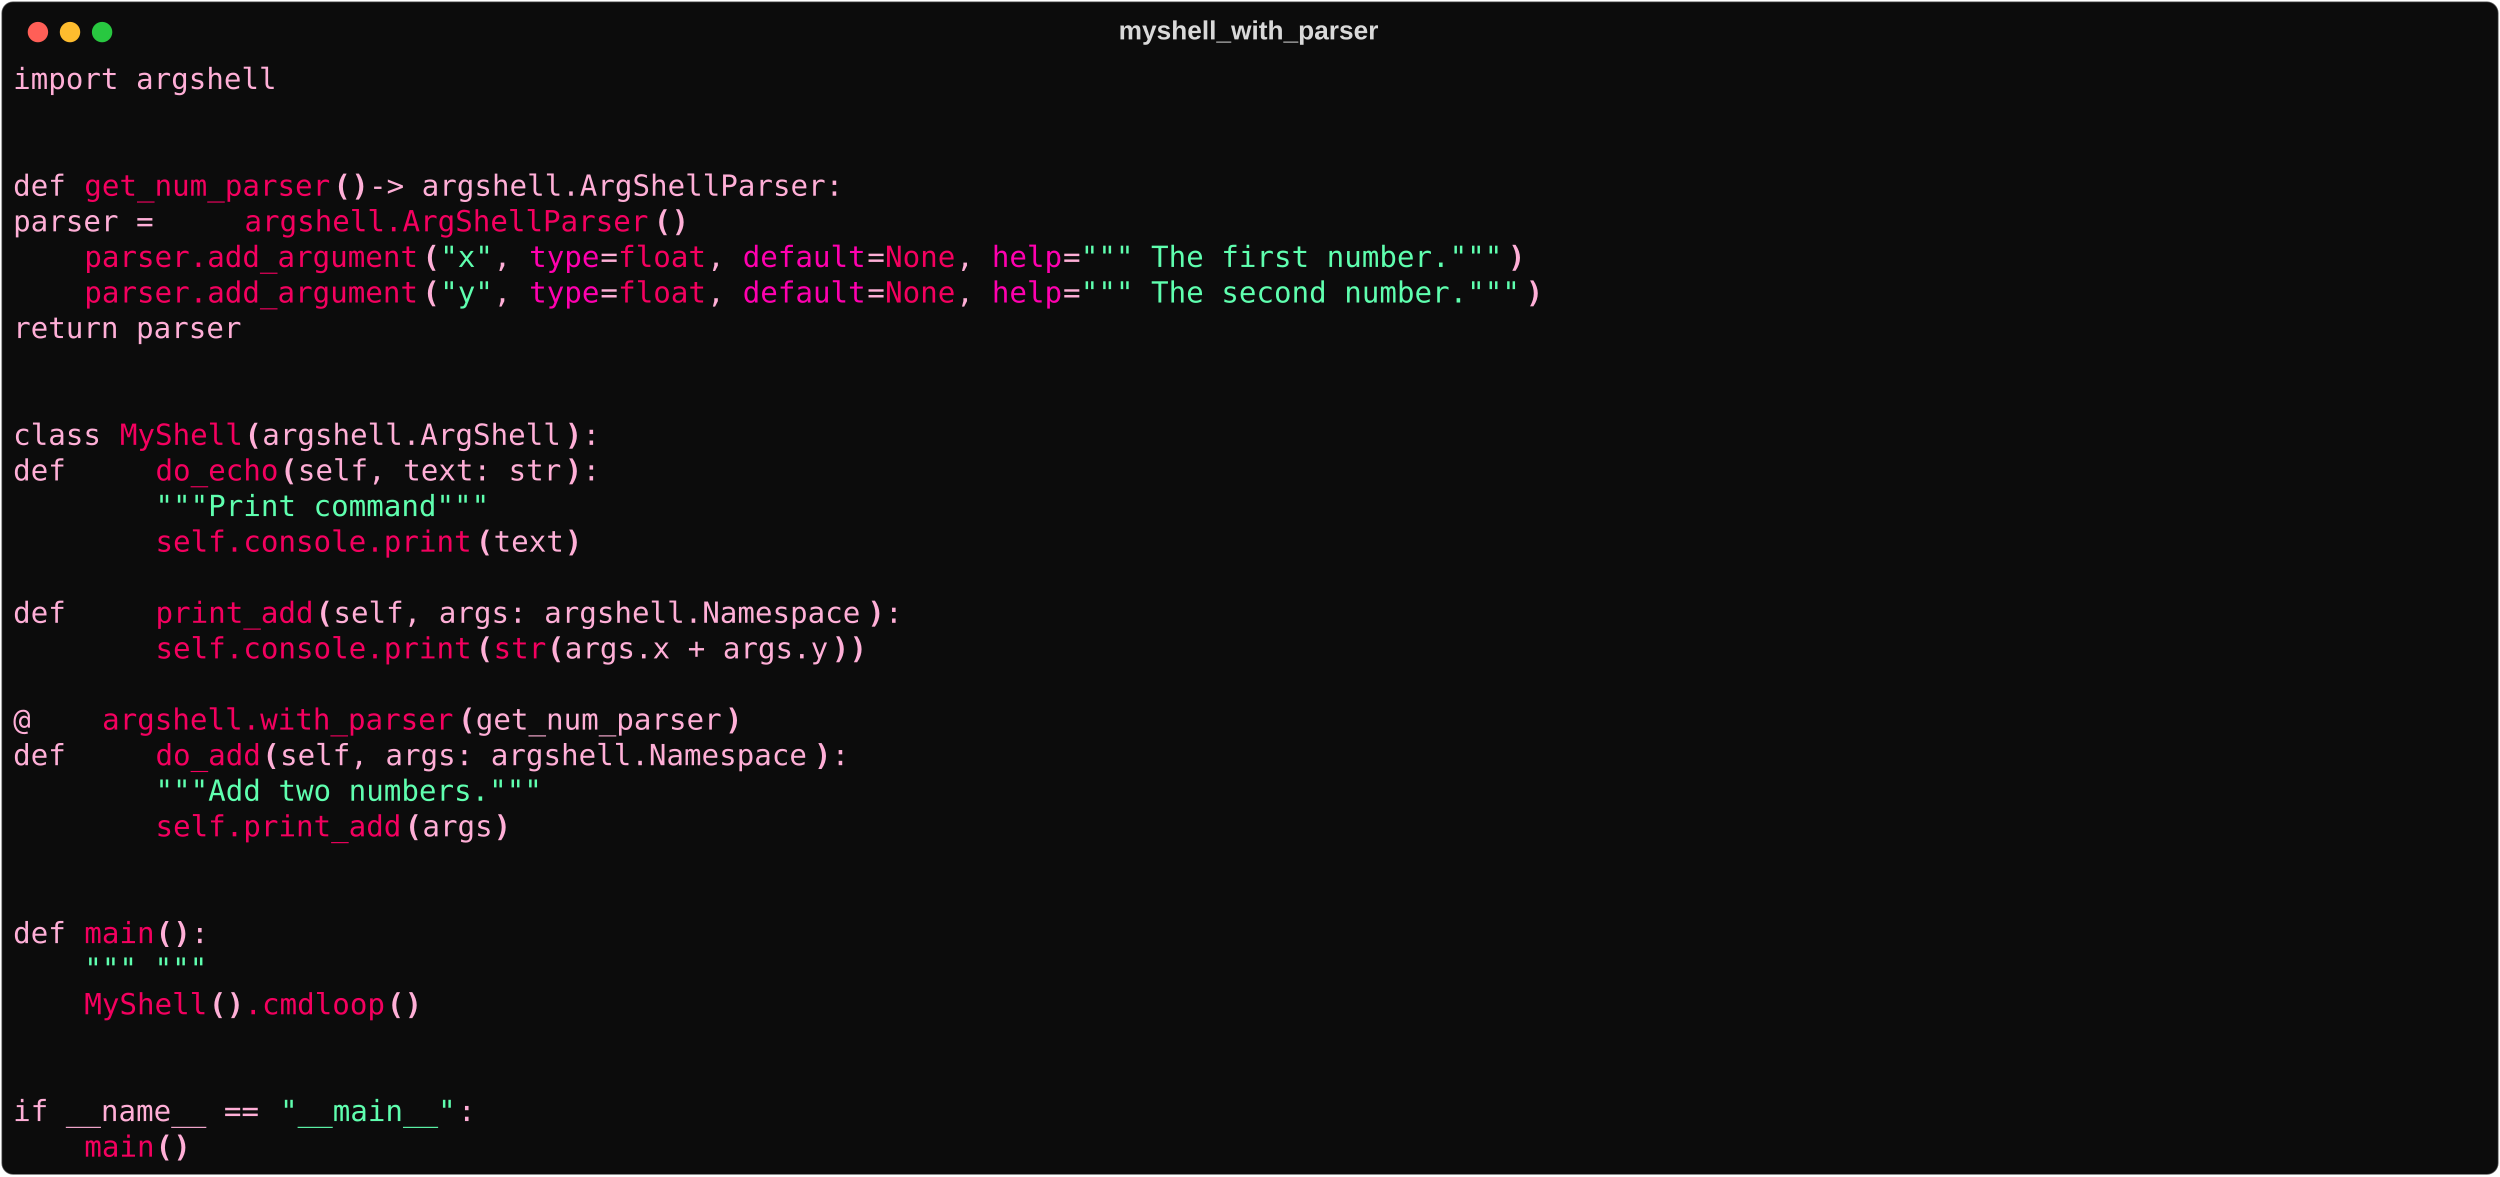
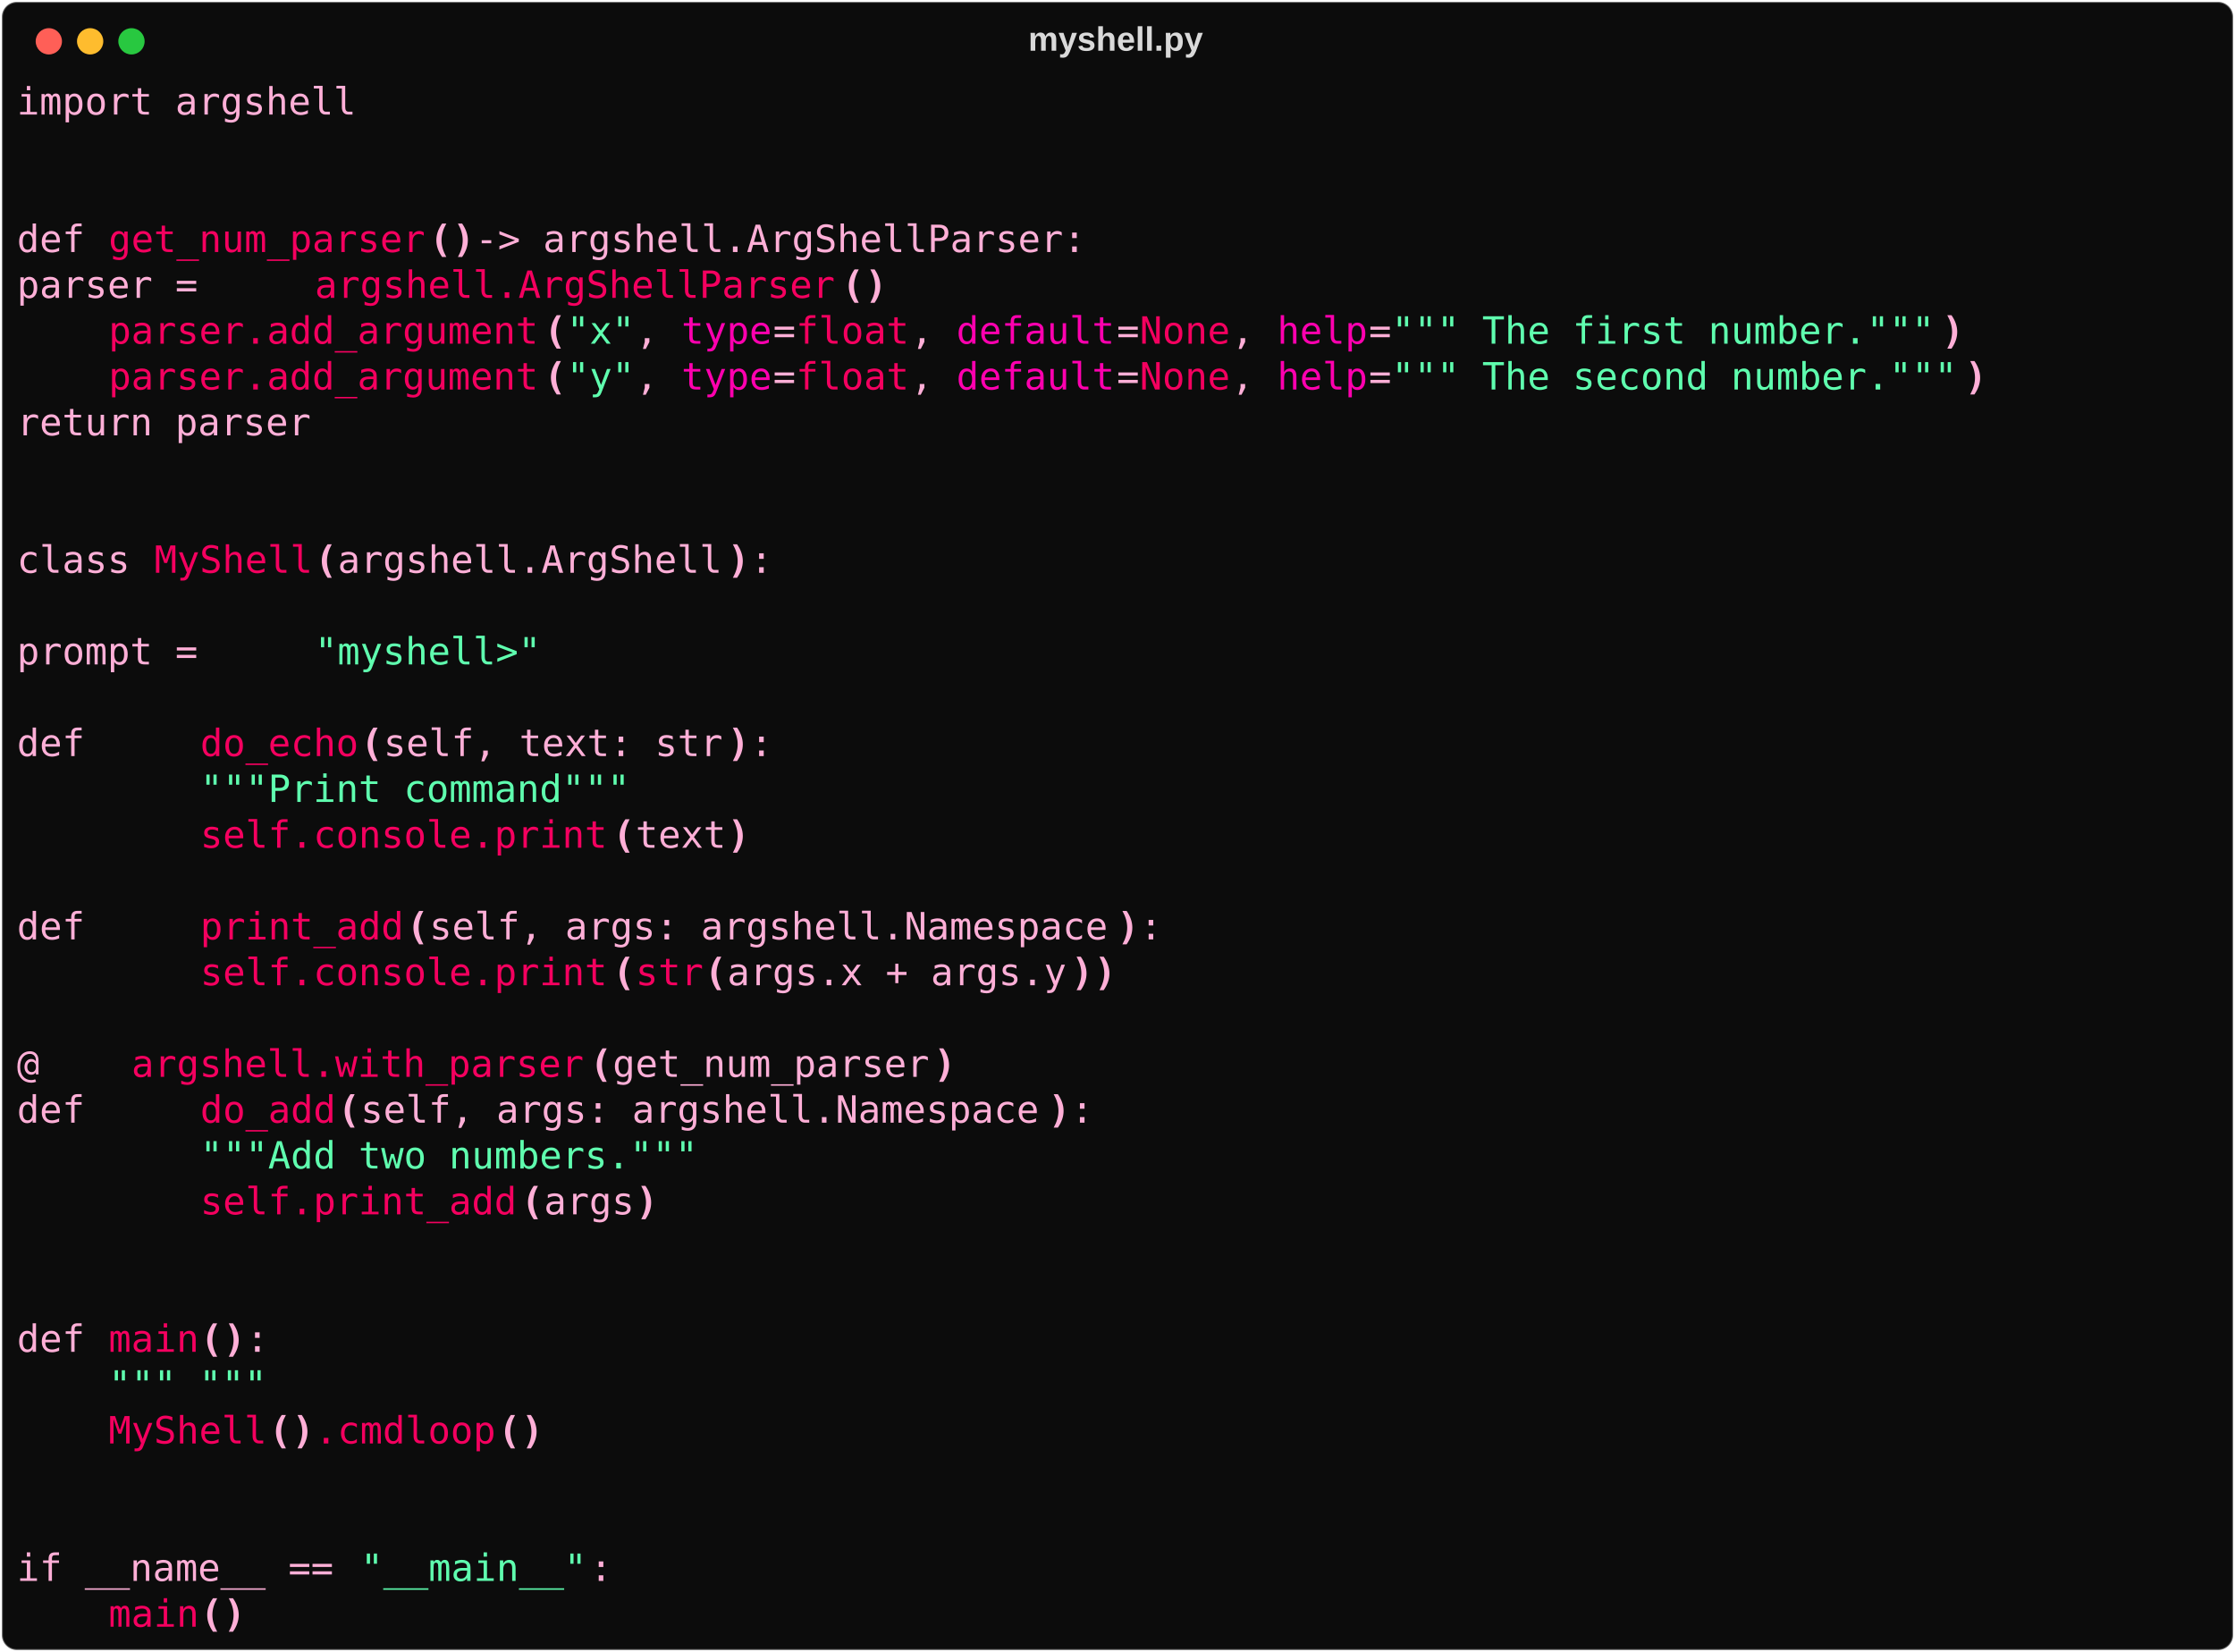
- <svg xmlns="http://www.w3.org/2000/svg" class="rich-terminal" viewBox="0 0 1714 806.4">
+ <svg xmlns="http://www.w3.org/2000/svg" class="rich-terminal" viewBox="0 0 1190 879.6">
  <style>

    @font-face {
        font-family: "Fira Code";
        src: local("FiraCode-Regular"),
                url("https://cdnjs.cloudflare.com/ajax/libs/firacode/6.2.0/woff2/FiraCode-Regular.woff2") format("woff2"),
                url("https://cdnjs.cloudflare.com/ajax/libs/firacode/6.2.0/woff/FiraCode-Regular.woff") format("woff");
        font-style: normal;
        font-weight: 400;
    }
    @font-face {
        font-family: "Fira Code";
        src: local("FiraCode-Bold"),
                url("https://cdnjs.cloudflare.com/ajax/libs/firacode/6.2.0/woff2/FiraCode-Bold.woff2") format("woff2"),
                url("https://cdnjs.cloudflare.com/ajax/libs/firacode/6.2.0/woff/FiraCode-Bold.woff") format("woff");
        font-style: bold;
        font-weight: 700;
    }

-     .terminal-4168901185-matrix {
+     .terminal-4146903753-matrix {
        font-family: Fira Code, monospace;
        font-size: 20px;
        line-height: 24.4px;
        font-variant-east-asian: full-width;
    }

-     .terminal-4168901185-title {
+     .terminal-4146903753-title {
        font-size: 18px;
        font-weight: bold;
        font-family: arial;
    }

-     .terminal-4168901185-r1 { fill: #ffafd7 }
- .terminal-4168901185-r2 { fill: #d9d9d9 }
- .terminal-4168901185-r3 { fill: #f4005f }
- .terminal-4168901185-r4 { fill: #ffafd7;font-weight: bold }
- .terminal-4168901185-r5 { fill: #5fffaf }
- .terminal-4168901185-r6 { fill: #ff00af }
+     .terminal-4146903753-r1 { fill: #ffafd7 }
+ .terminal-4146903753-r2 { fill: #d9d9d9 }
+ .terminal-4146903753-r3 { fill: #f4005f }
+ .terminal-4146903753-r4 { fill: #ffafd7;font-weight: bold }
+ .terminal-4146903753-r5 { fill: #5fffaf }
+ .terminal-4146903753-r6 { fill: #ff00af }
    </style>
  <defs>
-     <clipPath id="terminal-4168901185-clip-terminal">
-       <rect x="0" y="0" width="1694.8" height="755.4" />
-     </clipPath>
-     <clipPath id="terminal-4168901185-line-0">
-       <rect x="0" y="1.5" width="1695.8" height="24.65" />
-     </clipPath>
-     <clipPath id="terminal-4168901185-line-1">
-       <rect x="0" y="25.9" width="1695.8" height="24.65" />
-     </clipPath>
-     <clipPath id="terminal-4168901185-line-2">
-       <rect x="0" y="50.3" width="1695.8" height="24.65" />
-     </clipPath>
-     <clipPath id="terminal-4168901185-line-3">
-       <rect x="0" y="74.7" width="1695.8" height="24.65" />
-     </clipPath>
-     <clipPath id="terminal-4168901185-line-4">
-       <rect x="0" y="99.1" width="1695.8" height="24.65" />
-     </clipPath>
-     <clipPath id="terminal-4168901185-line-5">
-       <rect x="0" y="123.5" width="1695.8" height="24.65" />
-     </clipPath>
-     <clipPath id="terminal-4168901185-line-6">
-       <rect x="0" y="147.9" width="1695.8" height="24.65" />
-     </clipPath>
-     <clipPath id="terminal-4168901185-line-7">
-       <rect x="0" y="172.3" width="1695.8" height="24.65" />
-     </clipPath>
-     <clipPath id="terminal-4168901185-line-8">
-       <rect x="0" y="196.7" width="1695.8" height="24.65" />
-     </clipPath>
-     <clipPath id="terminal-4168901185-line-9">
-       <rect x="0" y="221.1" width="1695.8" height="24.65" />
-     </clipPath>
-     <clipPath id="terminal-4168901185-line-10">
-       <rect x="0" y="245.5" width="1695.8" height="24.65" />
-     </clipPath>
-     <clipPath id="terminal-4168901185-line-11">
-       <rect x="0" y="269.9" width="1695.8" height="24.65" />
-     </clipPath>
-     <clipPath id="terminal-4168901185-line-12">
-       <rect x="0" y="294.3" width="1695.8" height="24.65" />
-     </clipPath>
-     <clipPath id="terminal-4168901185-line-13">
-       <rect x="0" y="318.7" width="1695.8" height="24.65" />
-     </clipPath>
-     <clipPath id="terminal-4168901185-line-14">
-       <rect x="0" y="343.1" width="1695.8" height="24.65" />
-     </clipPath>
-     <clipPath id="terminal-4168901185-line-15">
-       <rect x="0" y="367.5" width="1695.8" height="24.65" />
-     </clipPath>
-     <clipPath id="terminal-4168901185-line-16">
-       <rect x="0" y="391.9" width="1695.8" height="24.65" />
-     </clipPath>
-     <clipPath id="terminal-4168901185-line-17">
-       <rect x="0" y="416.3" width="1695.8" height="24.65" />
-     </clipPath>
-     <clipPath id="terminal-4168901185-line-18">
-       <rect x="0" y="440.7" width="1695.8" height="24.65" />
-     </clipPath>
-     <clipPath id="terminal-4168901185-line-19">
-       <rect x="0" y="465.1" width="1695.8" height="24.65" />
-     </clipPath>
-     <clipPath id="terminal-4168901185-line-20">
-       <rect x="0" y="489.5" width="1695.8" height="24.65" />
-     </clipPath>
-     <clipPath id="terminal-4168901185-line-21">
-       <rect x="0" y="513.9" width="1695.8" height="24.65" />
-     </clipPath>
-     <clipPath id="terminal-4168901185-line-22">
-       <rect x="0" y="538.3" width="1695.8" height="24.65" />
-     </clipPath>
-     <clipPath id="terminal-4168901185-line-23">
-       <rect x="0" y="562.7" width="1695.8" height="24.65" />
-     </clipPath>
-     <clipPath id="terminal-4168901185-line-24">
-       <rect x="0" y="587.1" width="1695.8" height="24.65" />
-     </clipPath>
-     <clipPath id="terminal-4168901185-line-25">
-       <rect x="0" y="611.5" width="1695.8" height="24.65" />
-     </clipPath>
-     <clipPath id="terminal-4168901185-line-26">
-       <rect x="0" y="635.9" width="1695.8" height="24.65" />
-     </clipPath>
-     <clipPath id="terminal-4168901185-line-27">
-       <rect x="0" y="660.3" width="1695.8" height="24.65" />
-     </clipPath>
-     <clipPath id="terminal-4168901185-line-28">
-       <rect x="0" y="684.7" width="1695.8" height="24.65" />
-     </clipPath>
-     <clipPath id="terminal-4168901185-line-29">
-       <rect x="0" y="709.1" width="1695.8" height="24.65" />
+     <clipPath id="terminal-4146903753-clip-terminal">
+       <rect x="0" y="0" width="1170.2" height="828.6" />
+     </clipPath>
+     <clipPath id="terminal-4146903753-line-0">
+       <rect x="0" y="1.5" width="1171.2" height="24.65" />
+     </clipPath>
+     <clipPath id="terminal-4146903753-line-1">
+       <rect x="0" y="25.9" width="1171.2" height="24.65" />
+     </clipPath>
+     <clipPath id="terminal-4146903753-line-2">
+       <rect x="0" y="50.3" width="1171.2" height="24.65" />
+     </clipPath>
+     <clipPath id="terminal-4146903753-line-3">
+       <rect x="0" y="74.7" width="1171.2" height="24.65" />
+     </clipPath>
+     <clipPath id="terminal-4146903753-line-4">
+       <rect x="0" y="99.1" width="1171.2" height="24.65" />
+     </clipPath>
+     <clipPath id="terminal-4146903753-line-5">
+       <rect x="0" y="123.5" width="1171.2" height="24.65" />
+     </clipPath>
+     <clipPath id="terminal-4146903753-line-6">
+       <rect x="0" y="147.9" width="1171.2" height="24.65" />
+     </clipPath>
+     <clipPath id="terminal-4146903753-line-7">
+       <rect x="0" y="172.3" width="1171.2" height="24.65" />
+     </clipPath>
+     <clipPath id="terminal-4146903753-line-8">
+       <rect x="0" y="196.7" width="1171.2" height="24.65" />
+     </clipPath>
+     <clipPath id="terminal-4146903753-line-9">
+       <rect x="0" y="221.1" width="1171.2" height="24.65" />
+     </clipPath>
+     <clipPath id="terminal-4146903753-line-10">
+       <rect x="0" y="245.5" width="1171.2" height="24.65" />
+     </clipPath>
+     <clipPath id="terminal-4146903753-line-11">
+       <rect x="0" y="269.9" width="1171.2" height="24.65" />
+     </clipPath>
+     <clipPath id="terminal-4146903753-line-12">
+       <rect x="0" y="294.3" width="1171.2" height="24.65" />
+     </clipPath>
+     <clipPath id="terminal-4146903753-line-13">
+       <rect x="0" y="318.7" width="1171.2" height="24.65" />
+     </clipPath>
+     <clipPath id="terminal-4146903753-line-14">
+       <rect x="0" y="343.1" width="1171.2" height="24.65" />
+     </clipPath>
+     <clipPath id="terminal-4146903753-line-15">
+       <rect x="0" y="367.5" width="1171.2" height="24.65" />
+     </clipPath>
+     <clipPath id="terminal-4146903753-line-16">
+       <rect x="0" y="391.9" width="1171.2" height="24.65" />
+     </clipPath>
+     <clipPath id="terminal-4146903753-line-17">
+       <rect x="0" y="416.3" width="1171.2" height="24.65" />
+     </clipPath>
+     <clipPath id="terminal-4146903753-line-18">
+       <rect x="0" y="440.7" width="1171.2" height="24.65" />
+     </clipPath>
+     <clipPath id="terminal-4146903753-line-19">
+       <rect x="0" y="465.1" width="1171.2" height="24.65" />
+     </clipPath>
+     <clipPath id="terminal-4146903753-line-20">
+       <rect x="0" y="489.5" width="1171.2" height="24.65" />
+     </clipPath>
+     <clipPath id="terminal-4146903753-line-21">
+       <rect x="0" y="513.9" width="1171.2" height="24.65" />
+     </clipPath>
+     <clipPath id="terminal-4146903753-line-22">
+       <rect x="0" y="538.3" width="1171.2" height="24.65" />
+     </clipPath>
+     <clipPath id="terminal-4146903753-line-23">
+       <rect x="0" y="562.7" width="1171.2" height="24.65" />
+     </clipPath>
+     <clipPath id="terminal-4146903753-line-24">
+       <rect x="0" y="587.1" width="1171.2" height="24.65" />
+     </clipPath>
+     <clipPath id="terminal-4146903753-line-25">
+       <rect x="0" y="611.5" width="1171.2" height="24.65" />
+     </clipPath>
+     <clipPath id="terminal-4146903753-line-26">
+       <rect x="0" y="635.9" width="1171.2" height="24.65" />
+     </clipPath>
+     <clipPath id="terminal-4146903753-line-27">
+       <rect x="0" y="660.3" width="1171.2" height="24.65" />
+     </clipPath>
+     <clipPath id="terminal-4146903753-line-28">
+       <rect x="0" y="684.7" width="1171.2" height="24.65" />
+     </clipPath>
+     <clipPath id="terminal-4146903753-line-29">
+       <rect x="0" y="709.1" width="1171.2" height="24.65" />
+     </clipPath>
+     <clipPath id="terminal-4146903753-line-30">
+       <rect x="0" y="733.5" width="1171.2" height="24.65" />
+     </clipPath>
+     <clipPath id="terminal-4146903753-line-31">
+       <rect x="0" y="757.9" width="1171.2" height="24.65" />
+     </clipPath>
+     <clipPath id="terminal-4146903753-line-32">
+       <rect x="0" y="782.3" width="1171.2" height="24.65" />
    </clipPath>
  </defs>
-   <rect fill="#0c0c0c" stroke="rgba(255,255,255,0.35)" stroke-width="1" x="1" y="1" width="1712" height="804.4" rx="8" />
-   <text class="terminal-4168901185-title" fill="#d9d9d9" text-anchor="middle" x="856" y="27">myshell_with_parser</text>
+   <rect fill="#0c0c0c" stroke="rgba(255,255,255,0.35)" stroke-width="1" x="1" y="1" width="1188" height="877.6" rx="8" />
+   <text class="terminal-4146903753-title" fill="#d9d9d9" text-anchor="middle" x="594" y="27">myshell.py</text>
  <g transform="translate(26,22)">
    <circle cx="0" cy="0" r="7" fill="#ff5f57" />
    <circle cx="22" cy="0" r="7" fill="#febc2e" />
    <circle cx="44" cy="0" r="7" fill="#28c840" />
  </g>
-   <g transform="translate(9, 41)" clip-path="url(#terminal-4168901185-clip-terminal)">
-     <g class="terminal-4168901185-matrix">
-       <text class="terminal-4168901185-r1" x="0" y="20" textLength="183" clip-path="url(#terminal-4168901185-line-0)">import argshell</text>
-       <text class="terminal-4168901185-r2" x="1695.8" y="20" textLength="12.2" clip-path="url(#terminal-4168901185-line-0)">
- </text>
-       <text class="terminal-4168901185-r2" x="1695.8" y="44.4" textLength="12.2" clip-path="url(#terminal-4168901185-line-1)">
- </text>
-       <text class="terminal-4168901185-r2" x="1695.8" y="68.8" textLength="12.2" clip-path="url(#terminal-4168901185-line-2)">
- </text>
-       <text class="terminal-4168901185-r1" x="0" y="93.2" textLength="48.8" clip-path="url(#terminal-4168901185-line-3)">def </text>
-       <text class="terminal-4168901185-r3" x="48.8" y="93.2" textLength="170.8" clip-path="url(#terminal-4168901185-line-3)">get_num_parser</text>
-       <text class="terminal-4168901185-r4" x="219.6" y="93.2" textLength="12.2" clip-path="url(#terminal-4168901185-line-3)">(</text>
-       <text class="terminal-4168901185-r4" x="231.8" y="93.2" textLength="12.2" clip-path="url(#terminal-4168901185-line-3)">)</text>
-       <text class="terminal-4168901185-r1" x="244" y="93.2" textLength="341.6" clip-path="url(#terminal-4168901185-line-3)"> -&gt; argshell.ArgShellParser:</text>
-       <text class="terminal-4168901185-r2" x="1695.8" y="93.2" textLength="12.2" clip-path="url(#terminal-4168901185-line-3)">
- </text>
-       <text class="terminal-4168901185-r1" x="0" y="117.6" textLength="158.6" clip-path="url(#terminal-4168901185-line-4)">    parser = </text>
-       <text class="terminal-4168901185-r3" x="158.6" y="117.6" textLength="280.6" clip-path="url(#terminal-4168901185-line-4)">argshell.ArgShellParser</text>
-       <text class="terminal-4168901185-r4" x="439.2" y="117.6" textLength="12.2" clip-path="url(#terminal-4168901185-line-4)">(</text>
-       <text class="terminal-4168901185-r4" x="451.4" y="117.6" textLength="12.2" clip-path="url(#terminal-4168901185-line-4)">)</text>
-       <text class="terminal-4168901185-r2" x="1695.8" y="117.6" textLength="12.2" clip-path="url(#terminal-4168901185-line-4)">
- </text>
-       <text class="terminal-4168901185-r3" x="48.8" y="142" textLength="231.8" clip-path="url(#terminal-4168901185-line-5)">parser.add_argument</text>
-       <text class="terminal-4168901185-r4" x="280.6" y="142" textLength="12.2" clip-path="url(#terminal-4168901185-line-5)">(</text>
-       <text class="terminal-4168901185-r5" x="292.8" y="142" textLength="36.6" clip-path="url(#terminal-4168901185-line-5)">"x"</text>
-       <text class="terminal-4168901185-r1" x="329.4" y="142" textLength="24.4" clip-path="url(#terminal-4168901185-line-5)">, </text>
-       <text class="terminal-4168901185-r6" x="353.8" y="142" textLength="48.8" clip-path="url(#terminal-4168901185-line-5)">type</text>
-       <text class="terminal-4168901185-r1" x="402.6" y="142" textLength="12.2" clip-path="url(#terminal-4168901185-line-5)">=</text>
-       <text class="terminal-4168901185-r3" x="414.8" y="142" textLength="61" clip-path="url(#terminal-4168901185-line-5)">float</text>
-       <text class="terminal-4168901185-r1" x="475.8" y="142" textLength="24.4" clip-path="url(#terminal-4168901185-line-5)">, </text>
-       <text class="terminal-4168901185-r6" x="500.2" y="142" textLength="85.4" clip-path="url(#terminal-4168901185-line-5)">default</text>
-       <text class="terminal-4168901185-r1" x="585.6" y="142" textLength="12.2" clip-path="url(#terminal-4168901185-line-5)">=</text>
-       <text class="terminal-4168901185-r3" x="597.8" y="142" textLength="48.8" clip-path="url(#terminal-4168901185-line-5)">None</text>
-       <text class="terminal-4168901185-r1" x="646.6" y="142" textLength="24.4" clip-path="url(#terminal-4168901185-line-5)">, </text>
-       <text class="terminal-4168901185-r6" x="671" y="142" textLength="48.8" clip-path="url(#terminal-4168901185-line-5)">help</text>
-       <text class="terminal-4168901185-r1" x="719.8" y="142" textLength="12.2" clip-path="url(#terminal-4168901185-line-5)">=</text>
-       <text class="terminal-4168901185-r5" x="732" y="142" textLength="292.8" clip-path="url(#terminal-4168901185-line-5)">""" The first number."""</text>
-       <text class="terminal-4168901185-r4" x="1024.8" y="142" textLength="12.2" clip-path="url(#terminal-4168901185-line-5)">)</text>
-       <text class="terminal-4168901185-r2" x="1695.8" y="142" textLength="12.2" clip-path="url(#terminal-4168901185-line-5)">
- </text>
-       <text class="terminal-4168901185-r3" x="48.8" y="166.4" textLength="231.8" clip-path="url(#terminal-4168901185-line-6)">parser.add_argument</text>
-       <text class="terminal-4168901185-r4" x="280.6" y="166.4" textLength="12.2" clip-path="url(#terminal-4168901185-line-6)">(</text>
-       <text class="terminal-4168901185-r5" x="292.8" y="166.4" textLength="36.6" clip-path="url(#terminal-4168901185-line-6)">"y"</text>
-       <text class="terminal-4168901185-r1" x="329.4" y="166.4" textLength="24.4" clip-path="url(#terminal-4168901185-line-6)">, </text>
-       <text class="terminal-4168901185-r6" x="353.8" y="166.4" textLength="48.8" clip-path="url(#terminal-4168901185-line-6)">type</text>
-       <text class="terminal-4168901185-r1" x="402.6" y="166.4" textLength="12.2" clip-path="url(#terminal-4168901185-line-6)">=</text>
-       <text class="terminal-4168901185-r3" x="414.8" y="166.4" textLength="61" clip-path="url(#terminal-4168901185-line-6)">float</text>
-       <text class="terminal-4168901185-r1" x="475.8" y="166.4" textLength="24.4" clip-path="url(#terminal-4168901185-line-6)">, </text>
-       <text class="terminal-4168901185-r6" x="500.2" y="166.4" textLength="85.4" clip-path="url(#terminal-4168901185-line-6)">default</text>
-       <text class="terminal-4168901185-r1" x="585.6" y="166.4" textLength="12.2" clip-path="url(#terminal-4168901185-line-6)">=</text>
-       <text class="terminal-4168901185-r3" x="597.8" y="166.4" textLength="48.8" clip-path="url(#terminal-4168901185-line-6)">None</text>
-       <text class="terminal-4168901185-r1" x="646.6" y="166.4" textLength="24.4" clip-path="url(#terminal-4168901185-line-6)">, </text>
-       <text class="terminal-4168901185-r6" x="671" y="166.4" textLength="48.8" clip-path="url(#terminal-4168901185-line-6)">help</text>
-       <text class="terminal-4168901185-r1" x="719.8" y="166.4" textLength="12.2" clip-path="url(#terminal-4168901185-line-6)">=</text>
-       <text class="terminal-4168901185-r5" x="732" y="166.4" textLength="305" clip-path="url(#terminal-4168901185-line-6)">""" The second number."""</text>
-       <text class="terminal-4168901185-r4" x="1037" y="166.4" textLength="12.2" clip-path="url(#terminal-4168901185-line-6)">)</text>
-       <text class="terminal-4168901185-r2" x="1695.8" y="166.4" textLength="12.2" clip-path="url(#terminal-4168901185-line-6)">
- </text>
-       <text class="terminal-4168901185-r1" x="0" y="190.8" textLength="207.4" clip-path="url(#terminal-4168901185-line-7)">    return parser</text>
-       <text class="terminal-4168901185-r2" x="1695.8" y="190.8" textLength="12.2" clip-path="url(#terminal-4168901185-line-7)">
- </text>
-       <text class="terminal-4168901185-r2" x="1695.8" y="215.2" textLength="12.2" clip-path="url(#terminal-4168901185-line-8)">
- </text>
-       <text class="terminal-4168901185-r2" x="1695.8" y="239.6" textLength="12.2" clip-path="url(#terminal-4168901185-line-9)">
- </text>
-       <text class="terminal-4168901185-r1" x="0" y="264" textLength="73.2" clip-path="url(#terminal-4168901185-line-10)">class </text>
-       <text class="terminal-4168901185-r3" x="73.2" y="264" textLength="85.4" clip-path="url(#terminal-4168901185-line-10)">MyShell</text>
-       <text class="terminal-4168901185-r4" x="158.6" y="264" textLength="12.2" clip-path="url(#terminal-4168901185-line-10)">(</text>
-       <text class="terminal-4168901185-r1" x="170.8" y="264" textLength="207.4" clip-path="url(#terminal-4168901185-line-10)">argshell.ArgShell</text>
-       <text class="terminal-4168901185-r4" x="378.2" y="264" textLength="12.2" clip-path="url(#terminal-4168901185-line-10)">)</text>
-       <text class="terminal-4168901185-r1" x="390.4" y="264" textLength="12.2" clip-path="url(#terminal-4168901185-line-10)">:</text>
-       <text class="terminal-4168901185-r2" x="1695.8" y="264" textLength="12.2" clip-path="url(#terminal-4168901185-line-10)">
- </text>
-       <text class="terminal-4168901185-r1" x="0" y="288.4" textLength="97.6" clip-path="url(#terminal-4168901185-line-11)">    def </text>
-       <text class="terminal-4168901185-r3" x="97.6" y="288.4" textLength="85.4" clip-path="url(#terminal-4168901185-line-11)">do_echo</text>
-       <text class="terminal-4168901185-r4" x="183" y="288.4" textLength="12.2" clip-path="url(#terminal-4168901185-line-11)">(</text>
-       <text class="terminal-4168901185-r1" x="195.2" y="288.4" textLength="183" clip-path="url(#terminal-4168901185-line-11)">self, text: str</text>
-       <text class="terminal-4168901185-r4" x="378.2" y="288.4" textLength="12.2" clip-path="url(#terminal-4168901185-line-11)">)</text>
-       <text class="terminal-4168901185-r1" x="390.4" y="288.4" textLength="12.2" clip-path="url(#terminal-4168901185-line-11)">:</text>
-       <text class="terminal-4168901185-r2" x="1695.8" y="288.4" textLength="12.2" clip-path="url(#terminal-4168901185-line-11)">
- </text>
-       <text class="terminal-4168901185-r5" x="97.6" y="312.8" textLength="231.8" clip-path="url(#terminal-4168901185-line-12)">"""Print command"""</text>
-       <text class="terminal-4168901185-r2" x="1695.8" y="312.8" textLength="12.2" clip-path="url(#terminal-4168901185-line-12)">
- </text>
-       <text class="terminal-4168901185-r3" x="97.6" y="337.2" textLength="219.6" clip-path="url(#terminal-4168901185-line-13)">self.console.print</text>
-       <text class="terminal-4168901185-r4" x="317.2" y="337.2" textLength="12.2" clip-path="url(#terminal-4168901185-line-13)">(</text>
-       <text class="terminal-4168901185-r1" x="329.4" y="337.2" textLength="48.8" clip-path="url(#terminal-4168901185-line-13)">text</text>
-       <text class="terminal-4168901185-r4" x="378.2" y="337.2" textLength="12.2" clip-path="url(#terminal-4168901185-line-13)">)</text>
-       <text class="terminal-4168901185-r2" x="1695.8" y="337.2" textLength="12.2" clip-path="url(#terminal-4168901185-line-13)">
- </text>
-       <text class="terminal-4168901185-r2" x="1695.8" y="361.6" textLength="12.2" clip-path="url(#terminal-4168901185-line-14)">
- </text>
-       <text class="terminal-4168901185-r1" x="0" y="386" textLength="97.6" clip-path="url(#terminal-4168901185-line-15)">    def </text>
-       <text class="terminal-4168901185-r3" x="97.6" y="386" textLength="109.8" clip-path="url(#terminal-4168901185-line-15)">print_add</text>
-       <text class="terminal-4168901185-r4" x="207.4" y="386" textLength="12.2" clip-path="url(#terminal-4168901185-line-15)">(</text>
-       <text class="terminal-4168901185-r1" x="219.6" y="386" textLength="366" clip-path="url(#terminal-4168901185-line-15)">self, args: argshell.Namespace</text>
-       <text class="terminal-4168901185-r4" x="585.6" y="386" textLength="12.2" clip-path="url(#terminal-4168901185-line-15)">)</text>
-       <text class="terminal-4168901185-r1" x="597.8" y="386" textLength="12.2" clip-path="url(#terminal-4168901185-line-15)">:</text>
-       <text class="terminal-4168901185-r2" x="1695.8" y="386" textLength="12.2" clip-path="url(#terminal-4168901185-line-15)">
- </text>
-       <text class="terminal-4168901185-r3" x="97.6" y="410.4" textLength="219.6" clip-path="url(#terminal-4168901185-line-16)">self.console.print</text>
-       <text class="terminal-4168901185-r4" x="317.2" y="410.4" textLength="12.2" clip-path="url(#terminal-4168901185-line-16)">(</text>
-       <text class="terminal-4168901185-r3" x="329.4" y="410.4" textLength="36.6" clip-path="url(#terminal-4168901185-line-16)">str</text>
-       <text class="terminal-4168901185-r4" x="366" y="410.4" textLength="12.2" clip-path="url(#terminal-4168901185-line-16)">(</text>
-       <text class="terminal-4168901185-r1" x="378.2" y="410.4" textLength="183" clip-path="url(#terminal-4168901185-line-16)">args.x + args.y</text>
-       <text class="terminal-4168901185-r4" x="561.2" y="410.4" textLength="12.2" clip-path="url(#terminal-4168901185-line-16)">)</text>
-       <text class="terminal-4168901185-r4" x="573.4" y="410.4" textLength="12.2" clip-path="url(#terminal-4168901185-line-16)">)</text>
-       <text class="terminal-4168901185-r2" x="1695.8" y="410.4" textLength="12.2" clip-path="url(#terminal-4168901185-line-16)">
- </text>
-       <text class="terminal-4168901185-r2" x="1695.8" y="434.8" textLength="12.2" clip-path="url(#terminal-4168901185-line-17)">
- </text>
-       <text class="terminal-4168901185-r1" x="0" y="459.2" textLength="61" clip-path="url(#terminal-4168901185-line-18)">    @</text>
-       <text class="terminal-4168901185-r3" x="61" y="459.2" textLength="244" clip-path="url(#terminal-4168901185-line-18)">argshell.with_parser</text>
-       <text class="terminal-4168901185-r4" x="305" y="459.2" textLength="12.2" clip-path="url(#terminal-4168901185-line-18)">(</text>
-       <text class="terminal-4168901185-r1" x="317.2" y="459.2" textLength="170.8" clip-path="url(#terminal-4168901185-line-18)">get_num_parser</text>
-       <text class="terminal-4168901185-r4" x="488" y="459.2" textLength="12.2" clip-path="url(#terminal-4168901185-line-18)">)</text>
-       <text class="terminal-4168901185-r2" x="1695.8" y="459.2" textLength="12.2" clip-path="url(#terminal-4168901185-line-18)">
- </text>
-       <text class="terminal-4168901185-r1" x="0" y="483.6" textLength="97.6" clip-path="url(#terminal-4168901185-line-19)">    def </text>
-       <text class="terminal-4168901185-r3" x="97.6" y="483.6" textLength="73.2" clip-path="url(#terminal-4168901185-line-19)">do_add</text>
-       <text class="terminal-4168901185-r4" x="170.8" y="483.6" textLength="12.2" clip-path="url(#terminal-4168901185-line-19)">(</text>
-       <text class="terminal-4168901185-r1" x="183" y="483.6" textLength="366" clip-path="url(#terminal-4168901185-line-19)">self, args: argshell.Namespace</text>
-       <text class="terminal-4168901185-r4" x="549" y="483.6" textLength="12.2" clip-path="url(#terminal-4168901185-line-19)">)</text>
-       <text class="terminal-4168901185-r1" x="561.2" y="483.6" textLength="12.2" clip-path="url(#terminal-4168901185-line-19)">:</text>
-       <text class="terminal-4168901185-r2" x="1695.8" y="483.6" textLength="12.2" clip-path="url(#terminal-4168901185-line-19)">
- </text>
-       <text class="terminal-4168901185-r5" x="97.6" y="508" textLength="268.4" clip-path="url(#terminal-4168901185-line-20)">"""Add two numbers."""</text>
-       <text class="terminal-4168901185-r2" x="1695.8" y="508" textLength="12.2" clip-path="url(#terminal-4168901185-line-20)">
- </text>
-       <text class="terminal-4168901185-r3" x="97.6" y="532.4" textLength="170.8" clip-path="url(#terminal-4168901185-line-21)">self.print_add</text>
-       <text class="terminal-4168901185-r4" x="268.4" y="532.4" textLength="12.2" clip-path="url(#terminal-4168901185-line-21)">(</text>
-       <text class="terminal-4168901185-r1" x="280.6" y="532.4" textLength="48.8" clip-path="url(#terminal-4168901185-line-21)">args</text>
-       <text class="terminal-4168901185-r4" x="329.4" y="532.4" textLength="12.2" clip-path="url(#terminal-4168901185-line-21)">)</text>
-       <text class="terminal-4168901185-r2" x="1695.8" y="532.4" textLength="12.2" clip-path="url(#terminal-4168901185-line-21)">
- </text>
-       <text class="terminal-4168901185-r2" x="1695.8" y="556.8" textLength="12.2" clip-path="url(#terminal-4168901185-line-22)">
- </text>
-       <text class="terminal-4168901185-r2" x="1695.8" y="581.2" textLength="12.2" clip-path="url(#terminal-4168901185-line-23)">
- </text>
-       <text class="terminal-4168901185-r1" x="0" y="605.6" textLength="48.8" clip-path="url(#terminal-4168901185-line-24)">def </text>
-       <text class="terminal-4168901185-r3" x="48.8" y="605.6" textLength="48.8" clip-path="url(#terminal-4168901185-line-24)">main</text>
-       <text class="terminal-4168901185-r4" x="97.6" y="605.6" textLength="12.2" clip-path="url(#terminal-4168901185-line-24)">(</text>
-       <text class="terminal-4168901185-r4" x="109.8" y="605.6" textLength="12.2" clip-path="url(#terminal-4168901185-line-24)">)</text>
-       <text class="terminal-4168901185-r1" x="122" y="605.6" textLength="12.2" clip-path="url(#terminal-4168901185-line-24)">:</text>
-       <text class="terminal-4168901185-r2" x="1695.8" y="605.6" textLength="12.2" clip-path="url(#terminal-4168901185-line-24)">
- </text>
-       <text class="terminal-4168901185-r5" x="48.8" y="630" textLength="85.4" clip-path="url(#terminal-4168901185-line-25)">""" """</text>
-       <text class="terminal-4168901185-r2" x="1695.8" y="630" textLength="12.2" clip-path="url(#terminal-4168901185-line-25)">
- </text>
-       <text class="terminal-4168901185-r3" x="48.8" y="654.4" textLength="85.4" clip-path="url(#terminal-4168901185-line-26)">MyShell</text>
-       <text class="terminal-4168901185-r4" x="134.2" y="654.4" textLength="12.2" clip-path="url(#terminal-4168901185-line-26)">(</text>
-       <text class="terminal-4168901185-r4" x="146.4" y="654.4" textLength="12.2" clip-path="url(#terminal-4168901185-line-26)">)</text>
-       <text class="terminal-4168901185-r3" x="158.6" y="654.4" textLength="97.6" clip-path="url(#terminal-4168901185-line-26)">.cmdloop</text>
-       <text class="terminal-4168901185-r4" x="256.2" y="654.4" textLength="12.2" clip-path="url(#terminal-4168901185-line-26)">(</text>
-       <text class="terminal-4168901185-r4" x="268.4" y="654.4" textLength="12.2" clip-path="url(#terminal-4168901185-line-26)">)</text>
-       <text class="terminal-4168901185-r2" x="1695.8" y="654.4" textLength="12.2" clip-path="url(#terminal-4168901185-line-26)">
- </text>
-       <text class="terminal-4168901185-r2" x="1695.8" y="678.8" textLength="12.2" clip-path="url(#terminal-4168901185-line-27)">
- </text>
-       <text class="terminal-4168901185-r2" x="1695.8" y="703.2" textLength="12.2" clip-path="url(#terminal-4168901185-line-28)">
- </text>
-       <text class="terminal-4168901185-r1" x="0" y="727.6" textLength="183" clip-path="url(#terminal-4168901185-line-29)">if __name__ == </text>
-       <text class="terminal-4168901185-r5" x="183" y="727.6" textLength="122" clip-path="url(#terminal-4168901185-line-29)">"__main__"</text>
-       <text class="terminal-4168901185-r1" x="305" y="727.6" textLength="12.2" clip-path="url(#terminal-4168901185-line-29)">:</text>
-       <text class="terminal-4168901185-r2" x="1695.8" y="727.6" textLength="12.2" clip-path="url(#terminal-4168901185-line-29)">
- </text>
-       <text class="terminal-4168901185-r3" x="48.8" y="752" textLength="48.8" clip-path="url(#terminal-4168901185-line-30)">main</text>
-       <text class="terminal-4168901185-r4" x="97.6" y="752" textLength="12.2" clip-path="url(#terminal-4168901185-line-30)">(</text>
-       <text class="terminal-4168901185-r4" x="109.8" y="752" textLength="12.2" clip-path="url(#terminal-4168901185-line-30)">)</text>
-       <text class="terminal-4168901185-r2" x="1695.8" y="752" textLength="12.2" clip-path="url(#terminal-4168901185-line-30)">
+   <g transform="translate(9, 41)" clip-path="url(#terminal-4146903753-clip-terminal)">
+     <g class="terminal-4146903753-matrix">
+       <text class="terminal-4146903753-r1" x="0" y="20" textLength="183" clip-path="url(#terminal-4146903753-line-0)">import argshell</text>
+       <text class="terminal-4146903753-r2" x="1171.2" y="20" textLength="12.2" clip-path="url(#terminal-4146903753-line-0)">
+ </text>
+       <text class="terminal-4146903753-r2" x="1171.2" y="44.4" textLength="12.2" clip-path="url(#terminal-4146903753-line-1)">
+ </text>
+       <text class="terminal-4146903753-r2" x="1171.2" y="68.8" textLength="12.2" clip-path="url(#terminal-4146903753-line-2)">
+ </text>
+       <text class="terminal-4146903753-r1" x="0" y="93.2" textLength="48.8" clip-path="url(#terminal-4146903753-line-3)">def </text>
+       <text class="terminal-4146903753-r3" x="48.8" y="93.2" textLength="170.8" clip-path="url(#terminal-4146903753-line-3)">get_num_parser</text>
+       <text class="terminal-4146903753-r4" x="219.6" y="93.2" textLength="12.2" clip-path="url(#terminal-4146903753-line-3)">(</text>
+       <text class="terminal-4146903753-r4" x="231.8" y="93.2" textLength="12.2" clip-path="url(#terminal-4146903753-line-3)">)</text>
+       <text class="terminal-4146903753-r1" x="244" y="93.2" textLength="341.6" clip-path="url(#terminal-4146903753-line-3)"> -&gt; argshell.ArgShellParser:</text>
+       <text class="terminal-4146903753-r2" x="1171.2" y="93.2" textLength="12.2" clip-path="url(#terminal-4146903753-line-3)">
+ </text>
+       <text class="terminal-4146903753-r1" x="0" y="117.6" textLength="158.6" clip-path="url(#terminal-4146903753-line-4)">    parser = </text>
+       <text class="terminal-4146903753-r3" x="158.6" y="117.6" textLength="280.6" clip-path="url(#terminal-4146903753-line-4)">argshell.ArgShellParser</text>
+       <text class="terminal-4146903753-r4" x="439.2" y="117.6" textLength="12.2" clip-path="url(#terminal-4146903753-line-4)">(</text>
+       <text class="terminal-4146903753-r4" x="451.4" y="117.6" textLength="12.2" clip-path="url(#terminal-4146903753-line-4)">)</text>
+       <text class="terminal-4146903753-r2" x="1171.2" y="117.6" textLength="12.2" clip-path="url(#terminal-4146903753-line-4)">
+ </text>
+       <text class="terminal-4146903753-r3" x="48.8" y="142" textLength="231.8" clip-path="url(#terminal-4146903753-line-5)">parser.add_argument</text>
+       <text class="terminal-4146903753-r4" x="280.6" y="142" textLength="12.2" clip-path="url(#terminal-4146903753-line-5)">(</text>
+       <text class="terminal-4146903753-r5" x="292.8" y="142" textLength="36.6" clip-path="url(#terminal-4146903753-line-5)">"x"</text>
+       <text class="terminal-4146903753-r1" x="329.4" y="142" textLength="24.4" clip-path="url(#terminal-4146903753-line-5)">, </text>
+       <text class="terminal-4146903753-r6" x="353.8" y="142" textLength="48.8" clip-path="url(#terminal-4146903753-line-5)">type</text>
+       <text class="terminal-4146903753-r1" x="402.6" y="142" textLength="12.2" clip-path="url(#terminal-4146903753-line-5)">=</text>
+       <text class="terminal-4146903753-r3" x="414.8" y="142" textLength="61" clip-path="url(#terminal-4146903753-line-5)">float</text>
+       <text class="terminal-4146903753-r1" x="475.8" y="142" textLength="24.4" clip-path="url(#terminal-4146903753-line-5)">, </text>
+       <text class="terminal-4146903753-r6" x="500.2" y="142" textLength="85.4" clip-path="url(#terminal-4146903753-line-5)">default</text>
+       <text class="terminal-4146903753-r1" x="585.6" y="142" textLength="12.2" clip-path="url(#terminal-4146903753-line-5)">=</text>
+       <text class="terminal-4146903753-r3" x="597.8" y="142" textLength="48.8" clip-path="url(#terminal-4146903753-line-5)">None</text>
+       <text class="terminal-4146903753-r1" x="646.6" y="142" textLength="24.4" clip-path="url(#terminal-4146903753-line-5)">, </text>
+       <text class="terminal-4146903753-r6" x="671" y="142" textLength="48.8" clip-path="url(#terminal-4146903753-line-5)">help</text>
+       <text class="terminal-4146903753-r1" x="719.8" y="142" textLength="12.2" clip-path="url(#terminal-4146903753-line-5)">=</text>
+       <text class="terminal-4146903753-r5" x="732" y="142" textLength="292.8" clip-path="url(#terminal-4146903753-line-5)">""" The first number."""</text>
+       <text class="terminal-4146903753-r4" x="1024.8" y="142" textLength="12.2" clip-path="url(#terminal-4146903753-line-5)">)</text>
+       <text class="terminal-4146903753-r2" x="1171.2" y="142" textLength="12.2" clip-path="url(#terminal-4146903753-line-5)">
+ </text>
+       <text class="terminal-4146903753-r3" x="48.8" y="166.4" textLength="231.8" clip-path="url(#terminal-4146903753-line-6)">parser.add_argument</text>
+       <text class="terminal-4146903753-r4" x="280.6" y="166.4" textLength="12.2" clip-path="url(#terminal-4146903753-line-6)">(</text>
+       <text class="terminal-4146903753-r5" x="292.8" y="166.4" textLength="36.6" clip-path="url(#terminal-4146903753-line-6)">"y"</text>
+       <text class="terminal-4146903753-r1" x="329.4" y="166.4" textLength="24.4" clip-path="url(#terminal-4146903753-line-6)">, </text>
+       <text class="terminal-4146903753-r6" x="353.8" y="166.4" textLength="48.8" clip-path="url(#terminal-4146903753-line-6)">type</text>
+       <text class="terminal-4146903753-r1" x="402.6" y="166.4" textLength="12.2" clip-path="url(#terminal-4146903753-line-6)">=</text>
+       <text class="terminal-4146903753-r3" x="414.8" y="166.4" textLength="61" clip-path="url(#terminal-4146903753-line-6)">float</text>
+       <text class="terminal-4146903753-r1" x="475.8" y="166.4" textLength="24.4" clip-path="url(#terminal-4146903753-line-6)">, </text>
+       <text class="terminal-4146903753-r6" x="500.2" y="166.4" textLength="85.4" clip-path="url(#terminal-4146903753-line-6)">default</text>
+       <text class="terminal-4146903753-r1" x="585.6" y="166.4" textLength="12.2" clip-path="url(#terminal-4146903753-line-6)">=</text>
+       <text class="terminal-4146903753-r3" x="597.8" y="166.4" textLength="48.8" clip-path="url(#terminal-4146903753-line-6)">None</text>
+       <text class="terminal-4146903753-r1" x="646.6" y="166.4" textLength="24.4" clip-path="url(#terminal-4146903753-line-6)">, </text>
+       <text class="terminal-4146903753-r6" x="671" y="166.4" textLength="48.8" clip-path="url(#terminal-4146903753-line-6)">help</text>
+       <text class="terminal-4146903753-r1" x="719.8" y="166.4" textLength="12.2" clip-path="url(#terminal-4146903753-line-6)">=</text>
+       <text class="terminal-4146903753-r5" x="732" y="166.4" textLength="305" clip-path="url(#terminal-4146903753-line-6)">""" The second number."""</text>
+       <text class="terminal-4146903753-r4" x="1037" y="166.4" textLength="12.2" clip-path="url(#terminal-4146903753-line-6)">)</text>
+       <text class="terminal-4146903753-r2" x="1171.2" y="166.4" textLength="12.2" clip-path="url(#terminal-4146903753-line-6)">
+ </text>
+       <text class="terminal-4146903753-r1" x="0" y="190.8" textLength="207.4" clip-path="url(#terminal-4146903753-line-7)">    return parser</text>
+       <text class="terminal-4146903753-r2" x="1171.2" y="190.8" textLength="12.2" clip-path="url(#terminal-4146903753-line-7)">
+ </text>
+       <text class="terminal-4146903753-r2" x="1171.2" y="215.2" textLength="12.2" clip-path="url(#terminal-4146903753-line-8)">
+ </text>
+       <text class="terminal-4146903753-r2" x="1171.2" y="239.6" textLength="12.2" clip-path="url(#terminal-4146903753-line-9)">
+ </text>
+       <text class="terminal-4146903753-r1" x="0" y="264" textLength="73.2" clip-path="url(#terminal-4146903753-line-10)">class </text>
+       <text class="terminal-4146903753-r3" x="73.2" y="264" textLength="85.4" clip-path="url(#terminal-4146903753-line-10)">MyShell</text>
+       <text class="terminal-4146903753-r4" x="158.6" y="264" textLength="12.2" clip-path="url(#terminal-4146903753-line-10)">(</text>
+       <text class="terminal-4146903753-r1" x="170.8" y="264" textLength="207.4" clip-path="url(#terminal-4146903753-line-10)">argshell.ArgShell</text>
+       <text class="terminal-4146903753-r4" x="378.2" y="264" textLength="12.2" clip-path="url(#terminal-4146903753-line-10)">)</text>
+       <text class="terminal-4146903753-r1" x="390.4" y="264" textLength="12.2" clip-path="url(#terminal-4146903753-line-10)">:</text>
+       <text class="terminal-4146903753-r2" x="1171.2" y="264" textLength="12.2" clip-path="url(#terminal-4146903753-line-10)">
+ </text>
+       <text class="terminal-4146903753-r2" x="1171.2" y="288.4" textLength="12.2" clip-path="url(#terminal-4146903753-line-11)">
+ </text>
+       <text class="terminal-4146903753-r1" x="0" y="312.8" textLength="158.6" clip-path="url(#terminal-4146903753-line-12)">    prompt = </text>
+       <text class="terminal-4146903753-r5" x="158.6" y="312.8" textLength="122" clip-path="url(#terminal-4146903753-line-12)">"myshell&gt;"</text>
+       <text class="terminal-4146903753-r2" x="1171.2" y="312.8" textLength="12.2" clip-path="url(#terminal-4146903753-line-12)">
+ </text>
+       <text class="terminal-4146903753-r2" x="1171.2" y="337.2" textLength="12.2" clip-path="url(#terminal-4146903753-line-13)">
+ </text>
+       <text class="terminal-4146903753-r1" x="0" y="361.6" textLength="97.6" clip-path="url(#terminal-4146903753-line-14)">    def </text>
+       <text class="terminal-4146903753-r3" x="97.6" y="361.6" textLength="85.4" clip-path="url(#terminal-4146903753-line-14)">do_echo</text>
+       <text class="terminal-4146903753-r4" x="183" y="361.6" textLength="12.2" clip-path="url(#terminal-4146903753-line-14)">(</text>
+       <text class="terminal-4146903753-r1" x="195.2" y="361.6" textLength="183" clip-path="url(#terminal-4146903753-line-14)">self, text: str</text>
+       <text class="terminal-4146903753-r4" x="378.2" y="361.6" textLength="12.2" clip-path="url(#terminal-4146903753-line-14)">)</text>
+       <text class="terminal-4146903753-r1" x="390.4" y="361.6" textLength="12.2" clip-path="url(#terminal-4146903753-line-14)">:</text>
+       <text class="terminal-4146903753-r2" x="1171.2" y="361.6" textLength="12.2" clip-path="url(#terminal-4146903753-line-14)">
+ </text>
+       <text class="terminal-4146903753-r5" x="97.6" y="386" textLength="231.8" clip-path="url(#terminal-4146903753-line-15)">"""Print command"""</text>
+       <text class="terminal-4146903753-r2" x="1171.2" y="386" textLength="12.2" clip-path="url(#terminal-4146903753-line-15)">
+ </text>
+       <text class="terminal-4146903753-r3" x="97.6" y="410.4" textLength="219.6" clip-path="url(#terminal-4146903753-line-16)">self.console.print</text>
+       <text class="terminal-4146903753-r4" x="317.2" y="410.4" textLength="12.2" clip-path="url(#terminal-4146903753-line-16)">(</text>
+       <text class="terminal-4146903753-r1" x="329.4" y="410.4" textLength="48.8" clip-path="url(#terminal-4146903753-line-16)">text</text>
+       <text class="terminal-4146903753-r4" x="378.2" y="410.4" textLength="12.2" clip-path="url(#terminal-4146903753-line-16)">)</text>
+       <text class="terminal-4146903753-r2" x="1171.2" y="410.4" textLength="12.2" clip-path="url(#terminal-4146903753-line-16)">
+ </text>
+       <text class="terminal-4146903753-r2" x="1171.2" y="434.8" textLength="12.2" clip-path="url(#terminal-4146903753-line-17)">
+ </text>
+       <text class="terminal-4146903753-r1" x="0" y="459.2" textLength="97.6" clip-path="url(#terminal-4146903753-line-18)">    def </text>
+       <text class="terminal-4146903753-r3" x="97.6" y="459.2" textLength="109.8" clip-path="url(#terminal-4146903753-line-18)">print_add</text>
+       <text class="terminal-4146903753-r4" x="207.4" y="459.2" textLength="12.2" clip-path="url(#terminal-4146903753-line-18)">(</text>
+       <text class="terminal-4146903753-r1" x="219.6" y="459.2" textLength="366" clip-path="url(#terminal-4146903753-line-18)">self, args: argshell.Namespace</text>
+       <text class="terminal-4146903753-r4" x="585.6" y="459.2" textLength="12.2" clip-path="url(#terminal-4146903753-line-18)">)</text>
+       <text class="terminal-4146903753-r1" x="597.8" y="459.2" textLength="12.2" clip-path="url(#terminal-4146903753-line-18)">:</text>
+       <text class="terminal-4146903753-r2" x="1171.2" y="459.2" textLength="12.2" clip-path="url(#terminal-4146903753-line-18)">
+ </text>
+       <text class="terminal-4146903753-r3" x="97.6" y="483.6" textLength="219.6" clip-path="url(#terminal-4146903753-line-19)">self.console.print</text>
+       <text class="terminal-4146903753-r4" x="317.2" y="483.6" textLength="12.2" clip-path="url(#terminal-4146903753-line-19)">(</text>
+       <text class="terminal-4146903753-r3" x="329.4" y="483.6" textLength="36.6" clip-path="url(#terminal-4146903753-line-19)">str</text>
+       <text class="terminal-4146903753-r4" x="366" y="483.6" textLength="12.2" clip-path="url(#terminal-4146903753-line-19)">(</text>
+       <text class="terminal-4146903753-r1" x="378.2" y="483.6" textLength="183" clip-path="url(#terminal-4146903753-line-19)">args.x + args.y</text>
+       <text class="terminal-4146903753-r4" x="561.2" y="483.6" textLength="12.2" clip-path="url(#terminal-4146903753-line-19)">)</text>
+       <text class="terminal-4146903753-r4" x="573.4" y="483.6" textLength="12.2" clip-path="url(#terminal-4146903753-line-19)">)</text>
+       <text class="terminal-4146903753-r2" x="1171.2" y="483.6" textLength="12.2" clip-path="url(#terminal-4146903753-line-19)">
+ </text>
+       <text class="terminal-4146903753-r2" x="1171.2" y="508" textLength="12.2" clip-path="url(#terminal-4146903753-line-20)">
+ </text>
+       <text class="terminal-4146903753-r1" x="0" y="532.4" textLength="61" clip-path="url(#terminal-4146903753-line-21)">    @</text>
+       <text class="terminal-4146903753-r3" x="61" y="532.4" textLength="244" clip-path="url(#terminal-4146903753-line-21)">argshell.with_parser</text>
+       <text class="terminal-4146903753-r4" x="305" y="532.4" textLength="12.2" clip-path="url(#terminal-4146903753-line-21)">(</text>
+       <text class="terminal-4146903753-r1" x="317.2" y="532.4" textLength="170.8" clip-path="url(#terminal-4146903753-line-21)">get_num_parser</text>
+       <text class="terminal-4146903753-r4" x="488" y="532.4" textLength="12.2" clip-path="url(#terminal-4146903753-line-21)">)</text>
+       <text class="terminal-4146903753-r2" x="1171.2" y="532.4" textLength="12.2" clip-path="url(#terminal-4146903753-line-21)">
+ </text>
+       <text class="terminal-4146903753-r1" x="0" y="556.8" textLength="97.6" clip-path="url(#terminal-4146903753-line-22)">    def </text>
+       <text class="terminal-4146903753-r3" x="97.6" y="556.8" textLength="73.2" clip-path="url(#terminal-4146903753-line-22)">do_add</text>
+       <text class="terminal-4146903753-r4" x="170.8" y="556.8" textLength="12.2" clip-path="url(#terminal-4146903753-line-22)">(</text>
+       <text class="terminal-4146903753-r1" x="183" y="556.8" textLength="366" clip-path="url(#terminal-4146903753-line-22)">self, args: argshell.Namespace</text>
+       <text class="terminal-4146903753-r4" x="549" y="556.8" textLength="12.2" clip-path="url(#terminal-4146903753-line-22)">)</text>
+       <text class="terminal-4146903753-r1" x="561.2" y="556.8" textLength="12.2" clip-path="url(#terminal-4146903753-line-22)">:</text>
+       <text class="terminal-4146903753-r2" x="1171.2" y="556.8" textLength="12.2" clip-path="url(#terminal-4146903753-line-22)">
+ </text>
+       <text class="terminal-4146903753-r5" x="97.6" y="581.2" textLength="268.4" clip-path="url(#terminal-4146903753-line-23)">"""Add two numbers."""</text>
+       <text class="terminal-4146903753-r2" x="1171.2" y="581.2" textLength="12.2" clip-path="url(#terminal-4146903753-line-23)">
+ </text>
+       <text class="terminal-4146903753-r3" x="97.6" y="605.6" textLength="170.8" clip-path="url(#terminal-4146903753-line-24)">self.print_add</text>
+       <text class="terminal-4146903753-r4" x="268.4" y="605.6" textLength="12.2" clip-path="url(#terminal-4146903753-line-24)">(</text>
+       <text class="terminal-4146903753-r1" x="280.6" y="605.6" textLength="48.8" clip-path="url(#terminal-4146903753-line-24)">args</text>
+       <text class="terminal-4146903753-r4" x="329.4" y="605.6" textLength="12.2" clip-path="url(#terminal-4146903753-line-24)">)</text>
+       <text class="terminal-4146903753-r2" x="1171.2" y="605.6" textLength="12.2" clip-path="url(#terminal-4146903753-line-24)">
+ </text>
+       <text class="terminal-4146903753-r2" x="1171.2" y="630" textLength="12.2" clip-path="url(#terminal-4146903753-line-25)">
+ </text>
+       <text class="terminal-4146903753-r2" x="1171.2" y="654.4" textLength="12.2" clip-path="url(#terminal-4146903753-line-26)">
+ </text>
+       <text class="terminal-4146903753-r1" x="0" y="678.8" textLength="48.8" clip-path="url(#terminal-4146903753-line-27)">def </text>
+       <text class="terminal-4146903753-r3" x="48.8" y="678.8" textLength="48.8" clip-path="url(#terminal-4146903753-line-27)">main</text>
+       <text class="terminal-4146903753-r4" x="97.6" y="678.8" textLength="12.2" clip-path="url(#terminal-4146903753-line-27)">(</text>
+       <text class="terminal-4146903753-r4" x="109.8" y="678.8" textLength="12.2" clip-path="url(#terminal-4146903753-line-27)">)</text>
+       <text class="terminal-4146903753-r1" x="122" y="678.8" textLength="12.2" clip-path="url(#terminal-4146903753-line-27)">:</text>
+       <text class="terminal-4146903753-r2" x="1171.2" y="678.8" textLength="12.2" clip-path="url(#terminal-4146903753-line-27)">
+ </text>
+       <text class="terminal-4146903753-r5" x="48.8" y="703.2" textLength="85.4" clip-path="url(#terminal-4146903753-line-28)">""" """</text>
+       <text class="terminal-4146903753-r2" x="1171.2" y="703.2" textLength="12.2" clip-path="url(#terminal-4146903753-line-28)">
+ </text>
+       <text class="terminal-4146903753-r3" x="48.8" y="727.6" textLength="85.4" clip-path="url(#terminal-4146903753-line-29)">MyShell</text>
+       <text class="terminal-4146903753-r4" x="134.2" y="727.6" textLength="12.2" clip-path="url(#terminal-4146903753-line-29)">(</text>
+       <text class="terminal-4146903753-r4" x="146.4" y="727.6" textLength="12.2" clip-path="url(#terminal-4146903753-line-29)">)</text>
+       <text class="terminal-4146903753-r3" x="158.6" y="727.6" textLength="97.6" clip-path="url(#terminal-4146903753-line-29)">.cmdloop</text>
+       <text class="terminal-4146903753-r4" x="256.2" y="727.6" textLength="12.2" clip-path="url(#terminal-4146903753-line-29)">(</text>
+       <text class="terminal-4146903753-r4" x="268.4" y="727.6" textLength="12.2" clip-path="url(#terminal-4146903753-line-29)">)</text>
+       <text class="terminal-4146903753-r2" x="1171.2" y="727.6" textLength="12.2" clip-path="url(#terminal-4146903753-line-29)">
+ </text>
+       <text class="terminal-4146903753-r2" x="1171.2" y="752" textLength="12.2" clip-path="url(#terminal-4146903753-line-30)">
+ </text>
+       <text class="terminal-4146903753-r2" x="1171.2" y="776.4" textLength="12.2" clip-path="url(#terminal-4146903753-line-31)">
+ </text>
+       <text class="terminal-4146903753-r1" x="0" y="800.8" textLength="183" clip-path="url(#terminal-4146903753-line-32)">if __name__ == </text>
+       <text class="terminal-4146903753-r5" x="183" y="800.8" textLength="122" clip-path="url(#terminal-4146903753-line-32)">"__main__"</text>
+       <text class="terminal-4146903753-r1" x="305" y="800.8" textLength="12.2" clip-path="url(#terminal-4146903753-line-32)">:</text>
+       <text class="terminal-4146903753-r2" x="1171.2" y="800.8" textLength="12.2" clip-path="url(#terminal-4146903753-line-32)">
+ </text>
+       <text class="terminal-4146903753-r3" x="48.8" y="825.2" textLength="48.8" clip-path="url(#terminal-4146903753-line-33)">main</text>
+       <text class="terminal-4146903753-r4" x="97.6" y="825.2" textLength="12.2" clip-path="url(#terminal-4146903753-line-33)">(</text>
+       <text class="terminal-4146903753-r4" x="109.8" y="825.2" textLength="12.2" clip-path="url(#terminal-4146903753-line-33)">)</text>
+       <text class="terminal-4146903753-r2" x="1171.2" y="825.2" textLength="12.2" clip-path="url(#terminal-4146903753-line-33)">
</text>
    </g>
  </g>
</svg>
